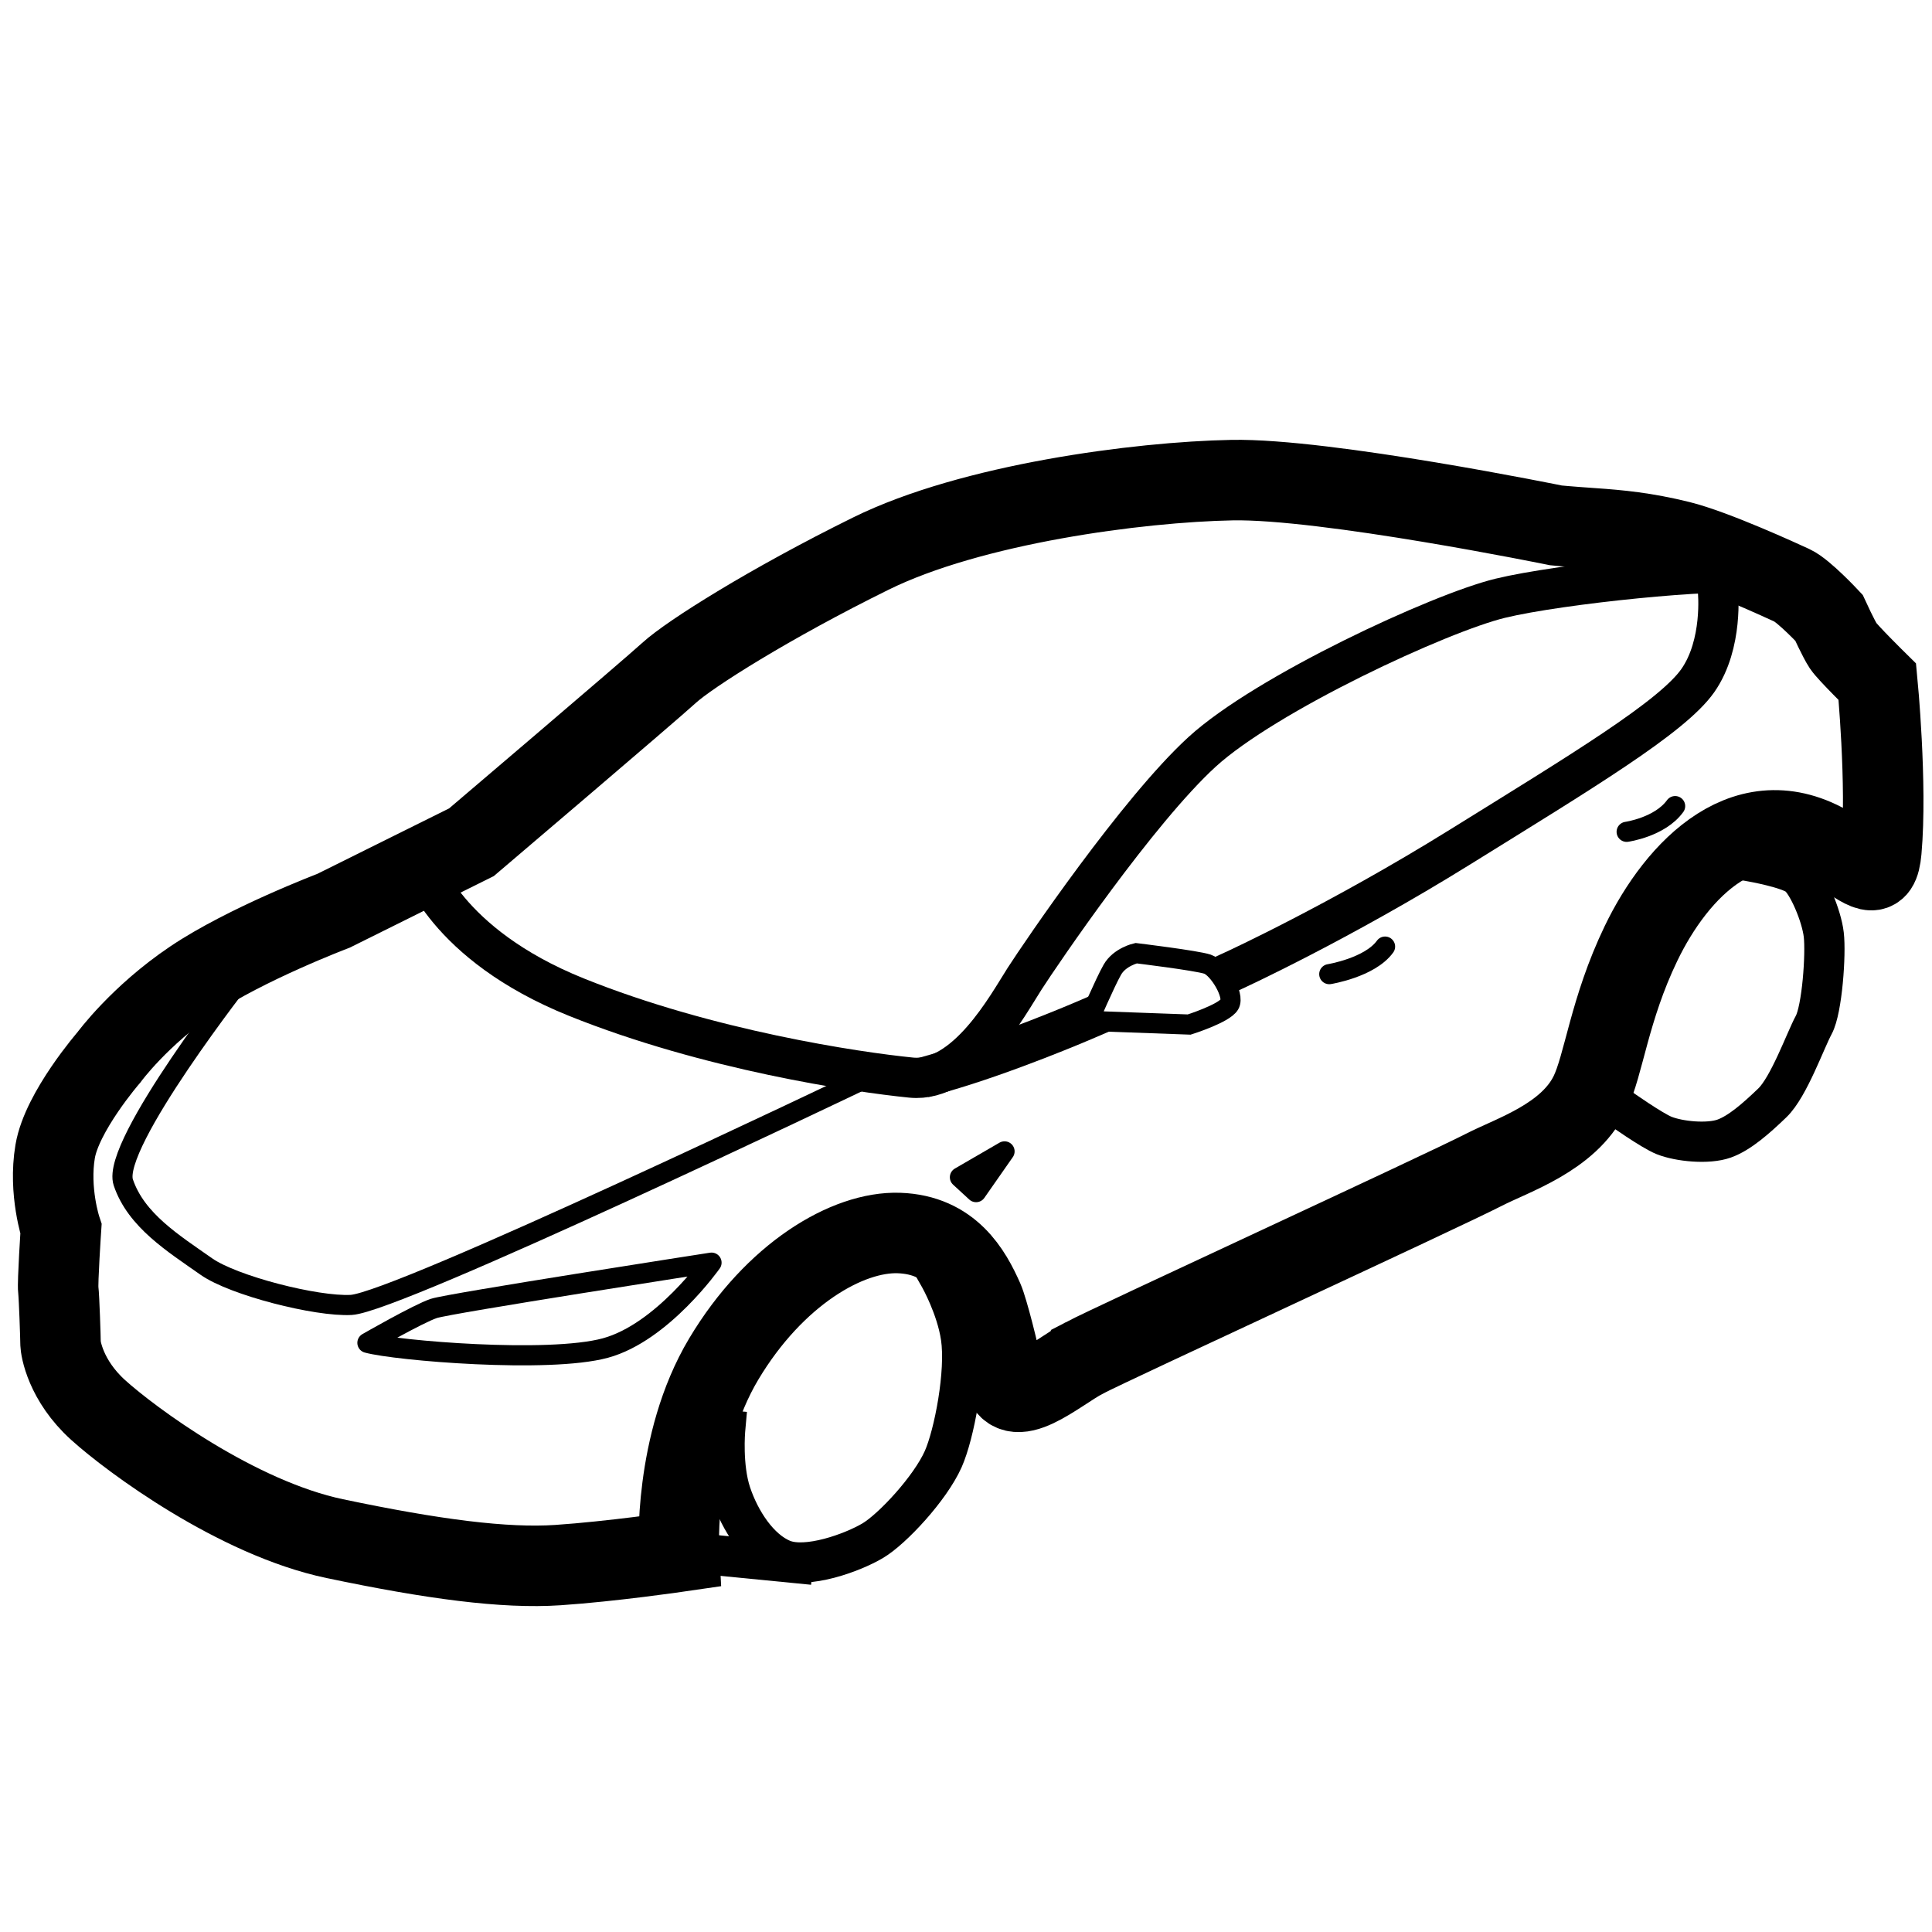
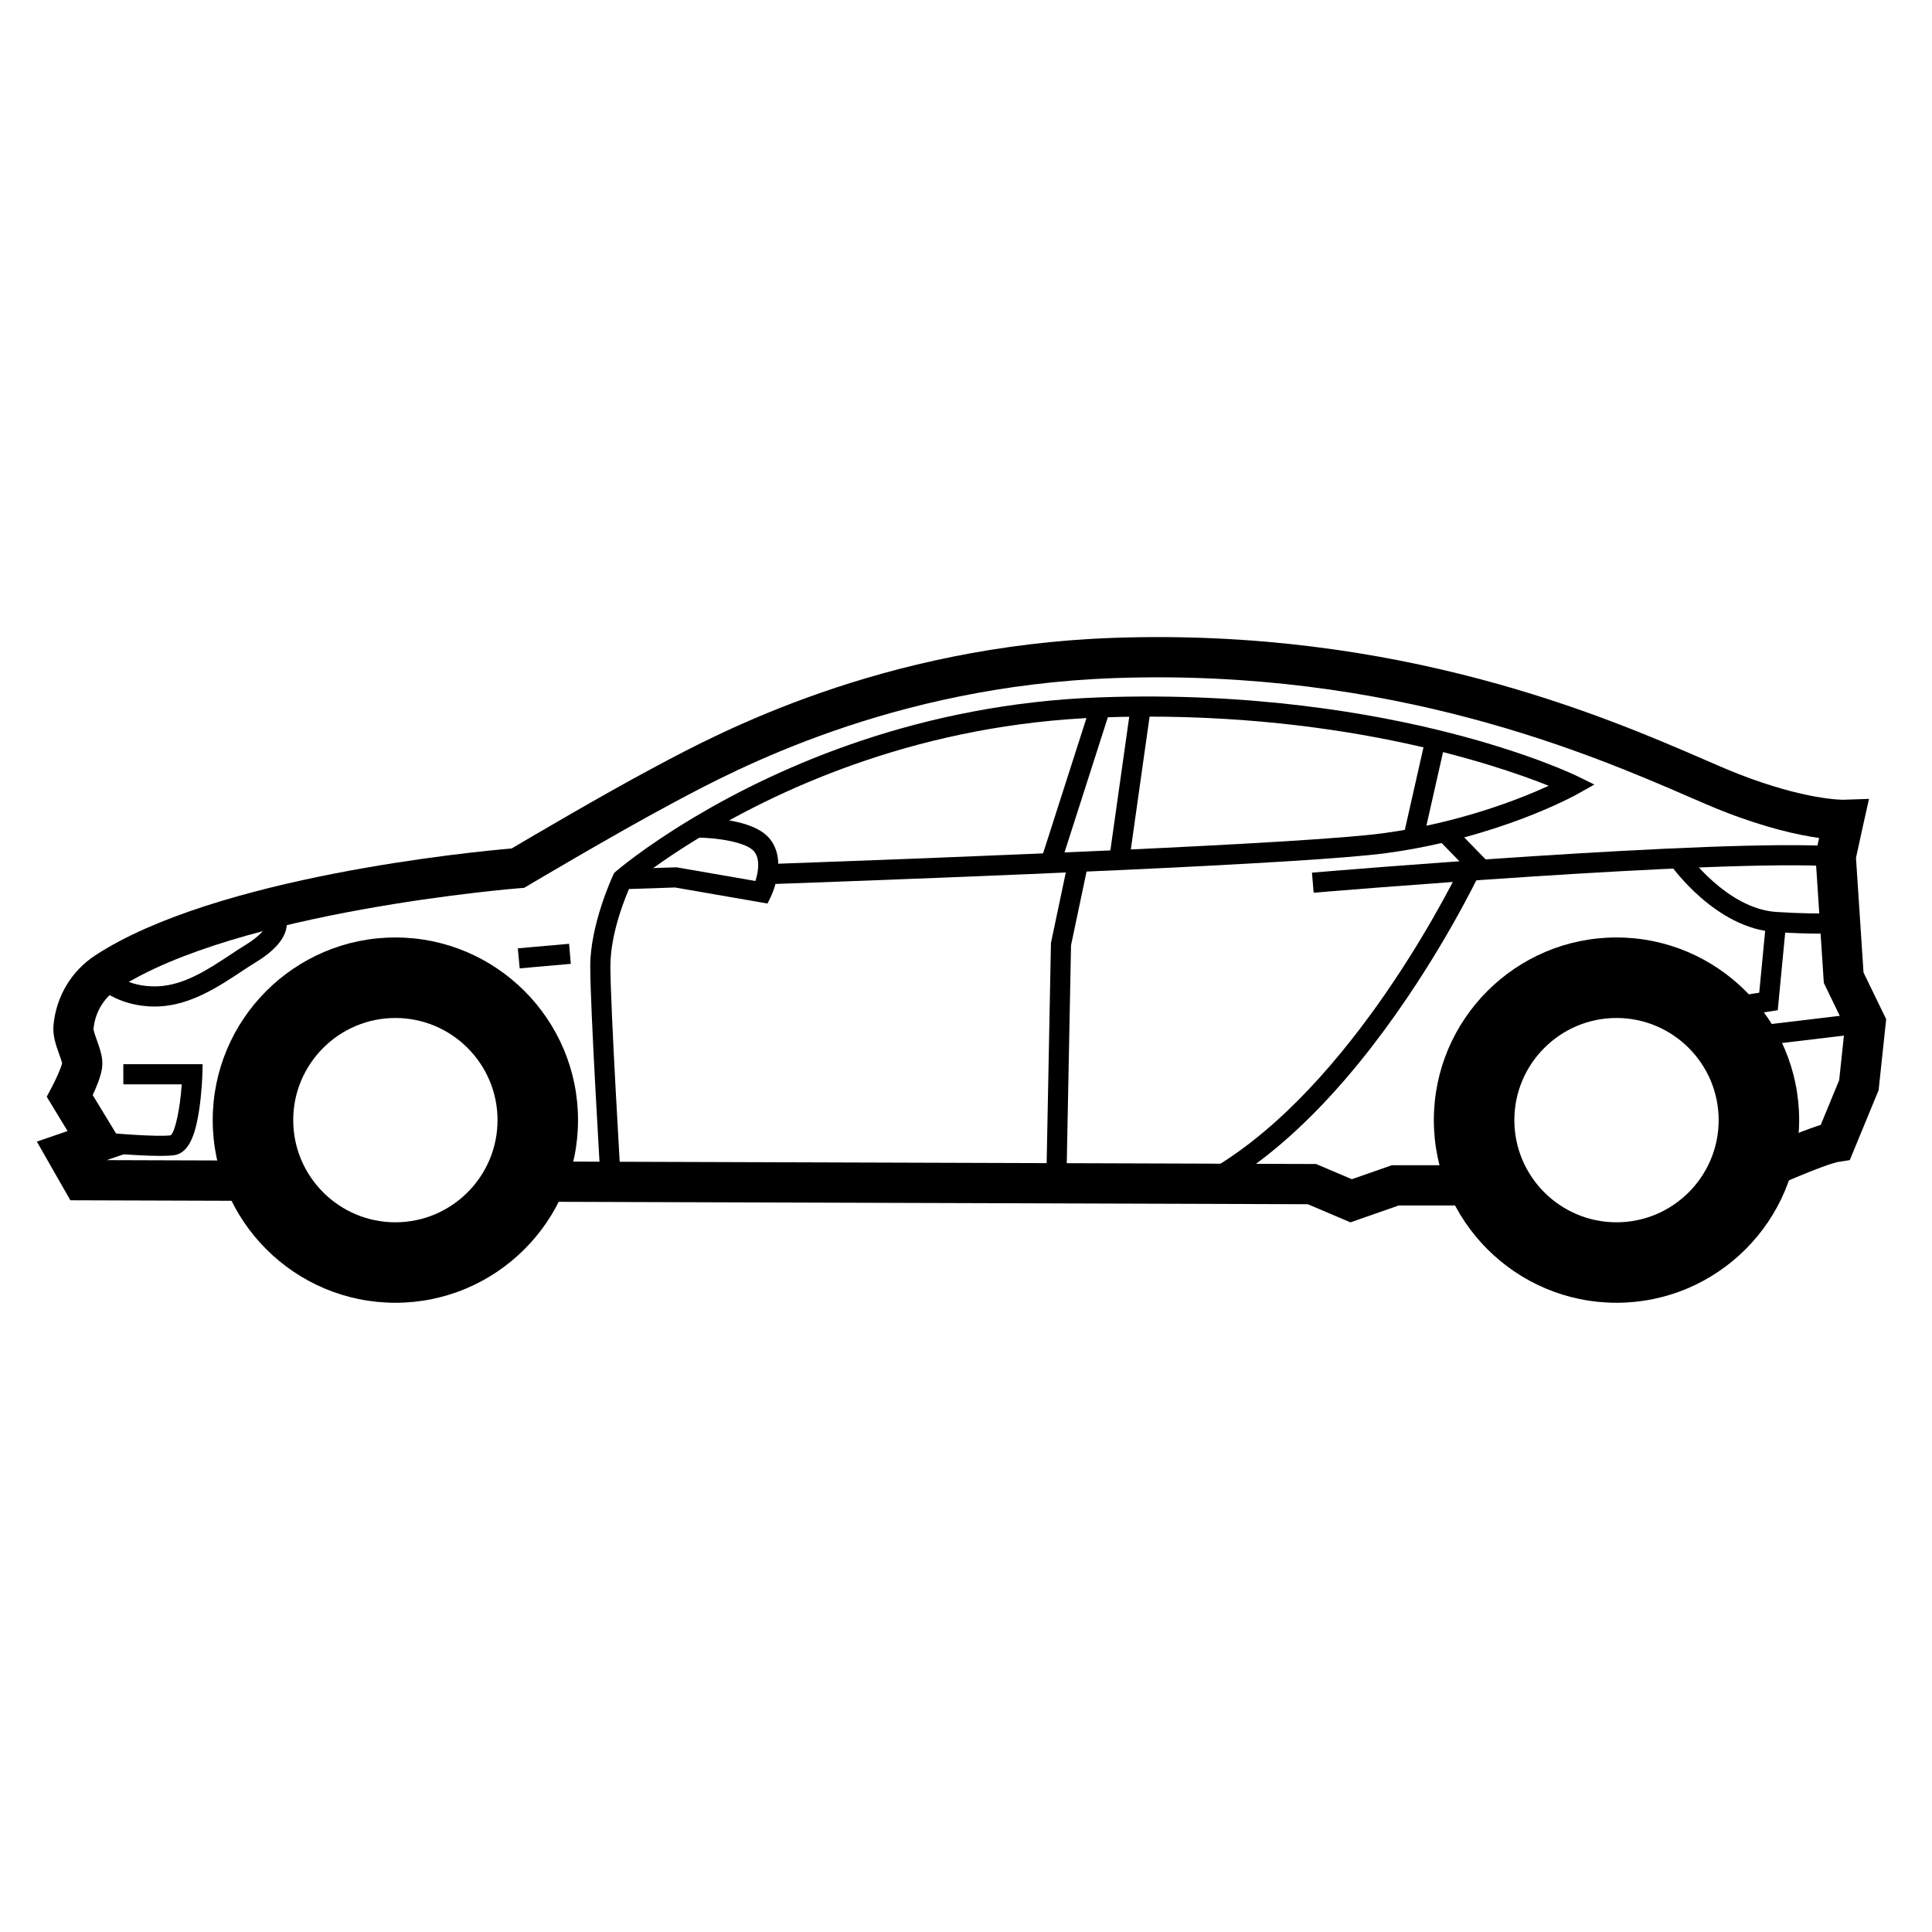
- <svg xmlns="http://www.w3.org/2000/svg" width="960" height="960" viewBox="0 0 960 960" version="1.1" id="svg1" xml:space="preserve">
-   <defs id="defs1" />
-   <g id="layer2">
-     <path style="opacity:1;fill:none;stroke:#000000;stroke-width:40;stroke-dasharray:none;stroke-opacity:1" d="m 538.683,674.802 c 14.474,-7.571 177.029,-82.429 198.632,-93.526 14.42,-7.407 41.922,-16.032 52.612,-37.725 7.013,-14.231 9.684,-41.925 25.459,-74.708 17.746,-36.878 53.323,-74.645 96.77,-46.354 15.176,9.882 21.275,15.994 22.677,0.239 2.928,-32.909 -2.004,-83.951 -2.004,-83.951 0,0 -14.697,-14.474 -16.924,-17.814 -2.227,-3.34 -7.126,-14.029 -7.126,-14.029 0,0 -12.47,-13.361 -18.26,-16.033 -5.79,-2.672 -38.747,-17.815 -55.893,-22.045 -17.146,-4.231 -30.071,-5.445 -42.986,-6.336 -12.916,-0.891 -18.474,-1.458 -18.474,-1.458 0,0 -114.458,-23.382 -160.999,-22.491 -46.54,0.891 -129.378,11.802 -179.481,36.52 -50.103,24.718 -89.963,49.881 -100.207,59.233 -10.243,9.353 -98.202,84.174 -98.202,84.174 l -68.586,34.07 c 0,0 -43.423,16.478 -69.922,34.293 -26.499,17.815 -41.641,38.524 -41.641,38.524 0,0 -23.382,26.944 -26.722,46.763 -3.34,19.819 2.895,38.524 2.895,38.524 0,0 -1.781,26.722 -1.336,30.285 0.445,3.563 1.113,24.05 1.113,26.499 0,2.45 2.449,18.483 18.705,33.18 16.256,14.697 68.809,53.666 117.576,63.91 48.767,10.243 84.396,14.92 110.895,13.138 26.499,-1.781 60.124,-6.68 60.124,-6.68 0,0 -2.895,-53.666 22.268,-95.753 25.163,-42.087 61.46,-63.464 87.068,-62.573 25.608,0.891 35.833,19.226 41.919,32.994 2.134,4.828 7.94,27.214 9.722,37.727 3.366,19.861 27.157,-1.69 40.326,-8.593 z" id="path1" />
-     <path style="opacity:1;fill:none;stroke:#000000;stroke-width:20;stroke-linecap:round;stroke-dasharray:none;stroke-opacity:1" d="m 209.091,429.091 c 0,0 11.818,40 77.273,66.364 65.455,26.364 139.091,37.273 166.364,40 27.273,2.727 48.182,-36.364 56.364,-49.091 8.182,-12.727 56.364,-83.636 88.182,-112.727 31.818,-29.091 118.182,-69.091 148.182,-76.364 30,-7.273 108.117,-15.051 125.39,-12.324" id="path2" />
-     <path style="opacity:1;fill:none;stroke:#000000;stroke-width:10;stroke-linecap:round;stroke-dasharray:none;stroke-opacity:1" d="m 540.909,507.273 50,1.818 c 0,0 17.273,-5.455 20,-10 2.727,-4.545 -5.455,-18.182 -10.909,-20 -5.455,-1.818 -35.455,-5.455 -35.455,-5.455 0,0 -8.182,1.818 -11.818,8.182 -3.636,6.364 -11.818,25.455 -11.818,25.455 z" id="path3" />
-     <path style="opacity:1;fill:none;stroke:#000000;stroke-width:20;stroke-linecap:square;stroke-dasharray:none;stroke-opacity:1" d="M 468.182,532.727 C 500,523.636 538.117,507.273 538.117,507.273" id="path4" />
-     <path style="opacity:1;fill:none;stroke:#000000;stroke-width:20;stroke-linecap:square;stroke-dasharray:none;stroke-opacity:1" d="m 613.123,482.195 c 0,0 52.332,-24.013 112.332,-61.286 60,-37.273 105.455,-64.545 118.182,-82.727 12.727,-18.182 10,-44.545 10,-44.545" id="path5" />
-     <path style="opacity:1;fill:none;stroke:#000000;stroke-width:10;stroke-linecap:round;stroke-linejoin:round;stroke-dasharray:none;stroke-opacity:1" d="m 182.562,667.252 c 0,0 25.272,-14.519 32.986,-17.09 7.714,-2.571 138.006,-22.765 138.006,-22.765 0,0 -24.427,34.713 -52.712,42.426 -28.284,7.714 -104.138,1.286 -118.28,-2.571 z" id="path6" />
-     <path style="opacity:1;fill:none;stroke:#000000;stroke-width:10;stroke-linecap:round;stroke-linejoin:miter;stroke-dasharray:none;stroke-opacity:1" d="m 660.502,484.047 c 0,0 20.176,-3.246 27.729,-13.692" id="path7" />
-     <path style="fill:none;stroke:#000000;stroke-width:10;stroke-linecap:round;stroke-linejoin:miter;stroke-dasharray:none;stroke-opacity:1" d="m 808.273,413.329 c 0,0 16.539,-2.337 24.093,-12.783" id="path7-3" />
-     <path style="opacity:1;fill:none;stroke:#000000;stroke-width:10;stroke-linecap:round;stroke-linejoin:round;stroke-dasharray:none;stroke-opacity:1" d="m 499.153,572.114 -22.177,12.856 8.035,7.392 z" id="path8" />
-     <path style="opacity:1;fill:none;stroke:#000000;stroke-width:20;stroke-linecap:square;stroke-linejoin:round;stroke-dasharray:none;stroke-opacity:1" d="m 870.384,428.121 c 0,0 18.32,3.214 23.142,7.071 4.821,3.857 11.571,19.606 12.696,29.249 1.125,9.642 -0.804,37.123 -4.982,44.837 -4.178,7.714 -12.374,30.856 -20.57,38.73 -8.196,7.875 -16.371,15.047 -23.989,17.76 -7.944,2.83 -22.23,1.458 -29.794,-1.552 -6.04,-2.403 -21.909,-13.637 -21.909,-13.637" id="path11" />
-     <path style="opacity:1;fill:none;stroke:#000000;stroke-width:20;stroke-linecap:square;stroke-linejoin:round;stroke-dasharray:none;stroke-opacity:1" d="m 360.303,710.642 c 0,0 -1.607,17.999 2.893,31.498 4.5,13.499 13.821,27.963 25.713,32.784 12.063,4.89 34.717,-3.442 44.676,-9.321 9.829,-5.802 28.672,-26.103 35.112,-40.618 5.415,-12.204 11.366,-43.163 8.798,-60.495 -2.221,-14.988 -10.561,-29.683 -10.561,-29.683" id="path13" />
-     <path style="opacity:1;fill:none;stroke:#000000;stroke-width:20;stroke-linecap:square;stroke-linejoin:round;stroke-dasharray:none;stroke-opacity:1" d="m 394.051,776.532 -49.176,-4.821" id="path14" />
-     <path style="display:inline;opacity:1;fill:none;stroke:#000000;stroke-width:10;stroke-linecap:round;stroke-linejoin:round;stroke-dasharray:none;stroke-opacity:1" d="m 122.137,483.404 c 0,0 -67.187,85.423 -60.867,104.138 6.364,18.844 24.819,30.246 41.283,41.816 13.454,9.454 54.656,19.963 71.918,19.051 22.867,-1.209 252.364,-111.007 252.364,-111.007" id="path9" />
-   </g>
+ <svg xmlns="http://www.w3.org/2000/svg" id="Layer_1" data-name="Layer 1" viewBox="0 0 960 960">
+   <path d="M196.46,647.34c-50.04,0-90.76-40.71-90.76-90.76s40.71-90.76,90.76-90.76,90.76,40.71,90.76,90.76-40.71,90.76-90.76,90.76ZM196.46,505.83c-27.99,0-50.76,22.77-50.76,50.76s22.77,50.76,50.76,50.76,50.76-22.77,50.76-50.76-22.77-50.76-50.76-50.76Z" />
+   <path d="M803.23,647.34c-50.04,0-90.76-40.71-90.76-90.76s40.71-90.76,90.76-90.76,90.76,40.71,90.76,90.76-40.71,90.76-90.76,90.76ZM803.23,505.83c-27.99,0-50.76,22.77-50.76,50.76s22.77,50.76,50.76,50.76,50.76-22.77,50.76-50.76-22.77-50.76-50.76-50.76Z" />
+   <polygon points="671.01 607.38 649.84 598.37 260.27 597.13 260.33 577.13 653.95 578.39 671.72 585.94 691.62 578.99 737.09 578.99 737.09 598.99 695.01 598.99 671.01 607.38" />
+   <path d="M132.4,596.72l-97.44-.31-16.65-29.15,15.26-5.25-10.35-17.04,2.65-5.02c2.26-4.27,4.53-9.58,4.99-11.61-.18-.99-.94-3.09-1.45-4.52-1.57-4.37-3.36-9.33-2.81-14.61l.02-.22c1.42-14.1,9-26.64,20.79-34.33,59.9-39.08,187.31-51.39,206.84-53.07,8.84-5.23,45.17-26.62,69.77-39.74l2.27-1.21c30.48-16.3,111.45-59.58,226.69-63.68,142.63-5.07,244.91,39.26,294.08,60.56,6.61,2.86,12.32,5.34,16.68,7.04,33.4,13.05,51.94,12.83,52.12,12.83l12.84-.43-2.81,12.56-3.66,16.75,3.74,56.94,11.26,23.22-3.75,35.26-14.34,34.77-5.57.86c-1.21.19-8.88,1.86-41.34,16.53l-8.24-18.22c23.33-10.54,34.82-14.84,40.72-16.66l9.17-22.25,2.84-26.71-10.47-21.59-4.18-63.66,1.83-8.37c-10.14-1.43-26.21-4.89-47.47-13.2-4.7-1.84-10.56-4.38-17.35-7.32-47.82-20.72-147.31-63.83-285.41-58.92-110.62,3.93-188.61,45.63-217.98,61.33l-2.29,1.23c-27.63,14.74-70.52,40.21-70.95,40.46l-2,1.19-2.33.18c-1.4.11-140.5,11.38-199.81,50.07-6.7,4.37-11.01,11.54-11.83,19.66l-.02.16c0,1.01,1.08,4.02,1.73,5.82,1.54,4.29,3.14,8.72,2.54,13.47-.5,4.02-2.73,9.49-4.66,13.62l17.45,28.71-10.5,3.61,79.39.25-.06,20ZM30.91,528.61h0s0,0,0,0Z" />
+   <path d="M79.38,574.35c-11.51,0-28.91-1.69-31.3-1.93l.99-9.95c7.68.77,28.81,2.53,35.79,1.66,2.28-2.1,4.63-13.33,5.44-25.33h-29.02v-10h39.42l-.15,5.14c-.01.36-.26,8.9-1.62,17.75-1.49,9.75-4.23,21.1-12.26,22.29-1.82.27-4.37.38-7.29.38Z" />
+   <path d="M298.49,587.43c-.21-3.53-5.2-86.65-5.2-107.33s10.99-44.47,11.46-45.44l.45-.92.77-.67c.54-.47,13.58-11.72,37.57-26.15l1.2-.72c42.96-25.64,112.52-56.5,201.89-59.69,75.65-2.7,135.96,8.04,173.24,17.52,40.54,10.32,62.89,21.16,63.82,21.62l8.55,4.19-8.31,4.66c-1.59.89-39.53,21.89-95.18,29.42-38.99,5.28-209.22,11.94-307.23,15.45l-.36-9.99c97.82-3.5,267.69-10.15,306.25-15.37,37.84-5.12,67.69-16.95,82.14-23.56-26.79-10.72-107.26-38.07-222.55-33.95-88.06,3.14-156.43,33.81-198.28,58.98l-1.19.72c-19.25,11.67-31.14,21.22-34.2,23.76-1.97,4.33-10.02,23.09-10.02,40.13,0,20.38,5.13,105.86,5.18,106.73l-9.98.6Z" />
+   <polygon points="529.89 587.23 519.9 587.04 522.21 468.55 530.91 427.27 540.7 429.33 532.19 469.69 529.89 587.23" />
+   <path d="M601.64,592.62l-4.73-8.81c69.53-37.31,120.37-135.83,129.54-154.52l-12.08-12.42,7.17-6.97,16.91,17.39-1.44,3.12c-.14.3-13.99,30.15-37.37,64.76-31.54,46.7-64.52,79.49-98,97.46Z" />
+   <path d="M652.75,443.58l-.84-9.96c8.17-.69,200.77-16.92,260.6-13.08l-.64,9.98c-59.1-3.78-257.13,12.9-259.12,13.07Z" />
+   <path d="M258.23,481.19l-.92-9.96c.12-.01,12.41-1.14,25.47-2.26l.85,9.96c-13.02,1.12-25.28,2.25-25.4,2.26Z" />
+   <path d="M76.77,500.13c-18.77,0-28.87-10.4-29.3-10.86l7.23-6.91c.33.34,8.33,8.31,23.63,7.74,13.13-.49,25.23-8.5,35.91-15.56,2.63-1.74,5.12-3.39,7.52-4.85,7.61-4.64,10.55-8.61,10.74-10.6.03-.32.09-.91-.97-1.89l6.78-7.35c3.9,3.6,4.4,7.55,4.14,10.23-.61,6.15-5.82,12.26-15.49,18.15-2.25,1.37-4.66,2.96-7.21,4.65-11.19,7.4-25.12,16.62-41.05,17.22-.65.02-1.3.04-1.93.04Z" />
+   <path d="M381.38,448.96l-45.95-7.97c-16.32.55-26.02.86-26.02.86l-.32-10s9.89-.32,26.51-.88h.6s.43.07.43.07l38.74,6.72c1.41-4.39,2.49-10.9-.68-14.71-3.94-4.73-19.03-6.85-28.52-6.85h-.04v-10c.27,0,6.74,0,14.22,1.12,10.8,1.61,18.21,4.75,22.02,9.33,9.2,11.05,1.01,28.2.65,28.92l-1.65,3.38Z" />
+   <rect x="493.78" y="385.22" width="81.25" height="10" transform="translate(-.37 779.92) rotate(-72.22)" />
+   <rect x="522.48" y="384.7" width="77.97" height="10" transform="translate(97.03 891.11) rotate(-81.96)" />
+   <rect x="682.51" y="387.15" width="50.4" height="10" transform="translate(169.28 996.08) rotate(-77.27)" />
+   <path d="M903.69,463.9c-5.24,0-12.23-.19-21.46-.75-29.77-1.8-51.56-32.53-52.47-33.84l8.2-5.73-4.1,2.86,4.1-2.87c.2.28,19.97,28.08,44.88,29.59,25.82,1.56,32.71.18,32.99.12l2.33,9.72c-.51.13-4.01.89-14.47.89Z" />
+   <polygon points="849.33 507.22 847.81 497.34 874.15 493.27 877.56 457.68 887.51 458.64 883.36 501.96 849.33 507.22" />
+   <rect x="861.02" y="507.17" width="66.22" height="10" transform="translate(-54.57 109.99) rotate(-6.83)" />
</svg>
